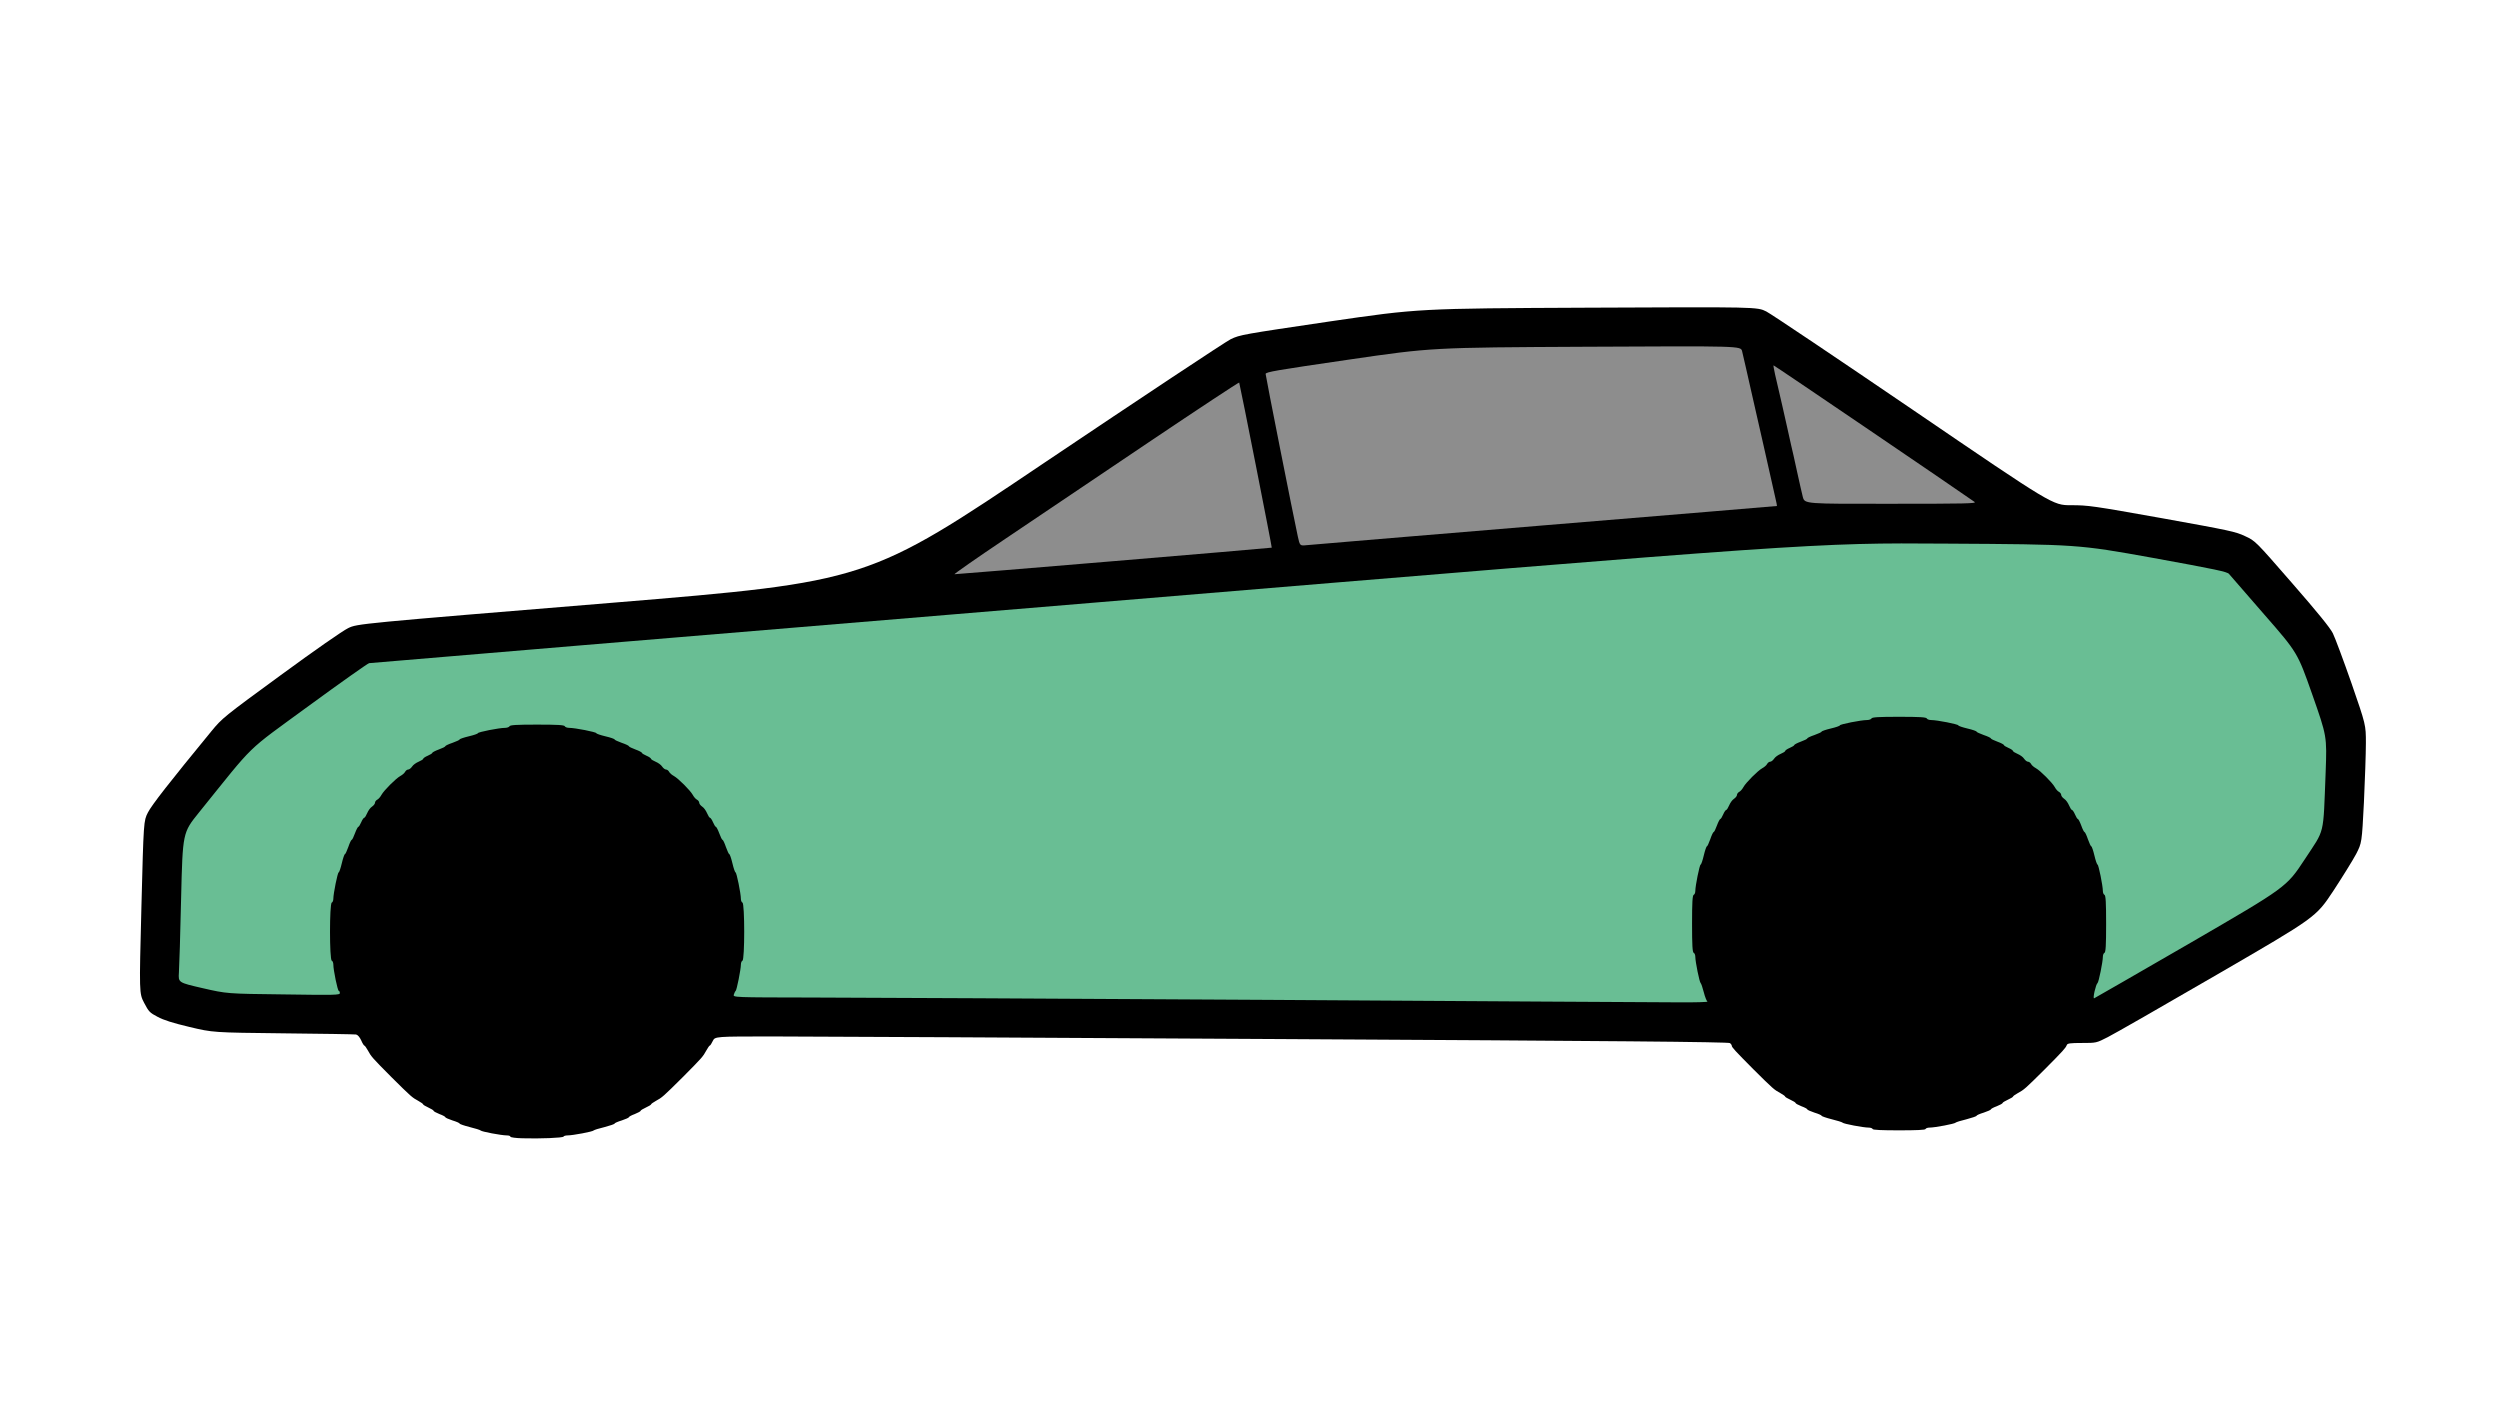
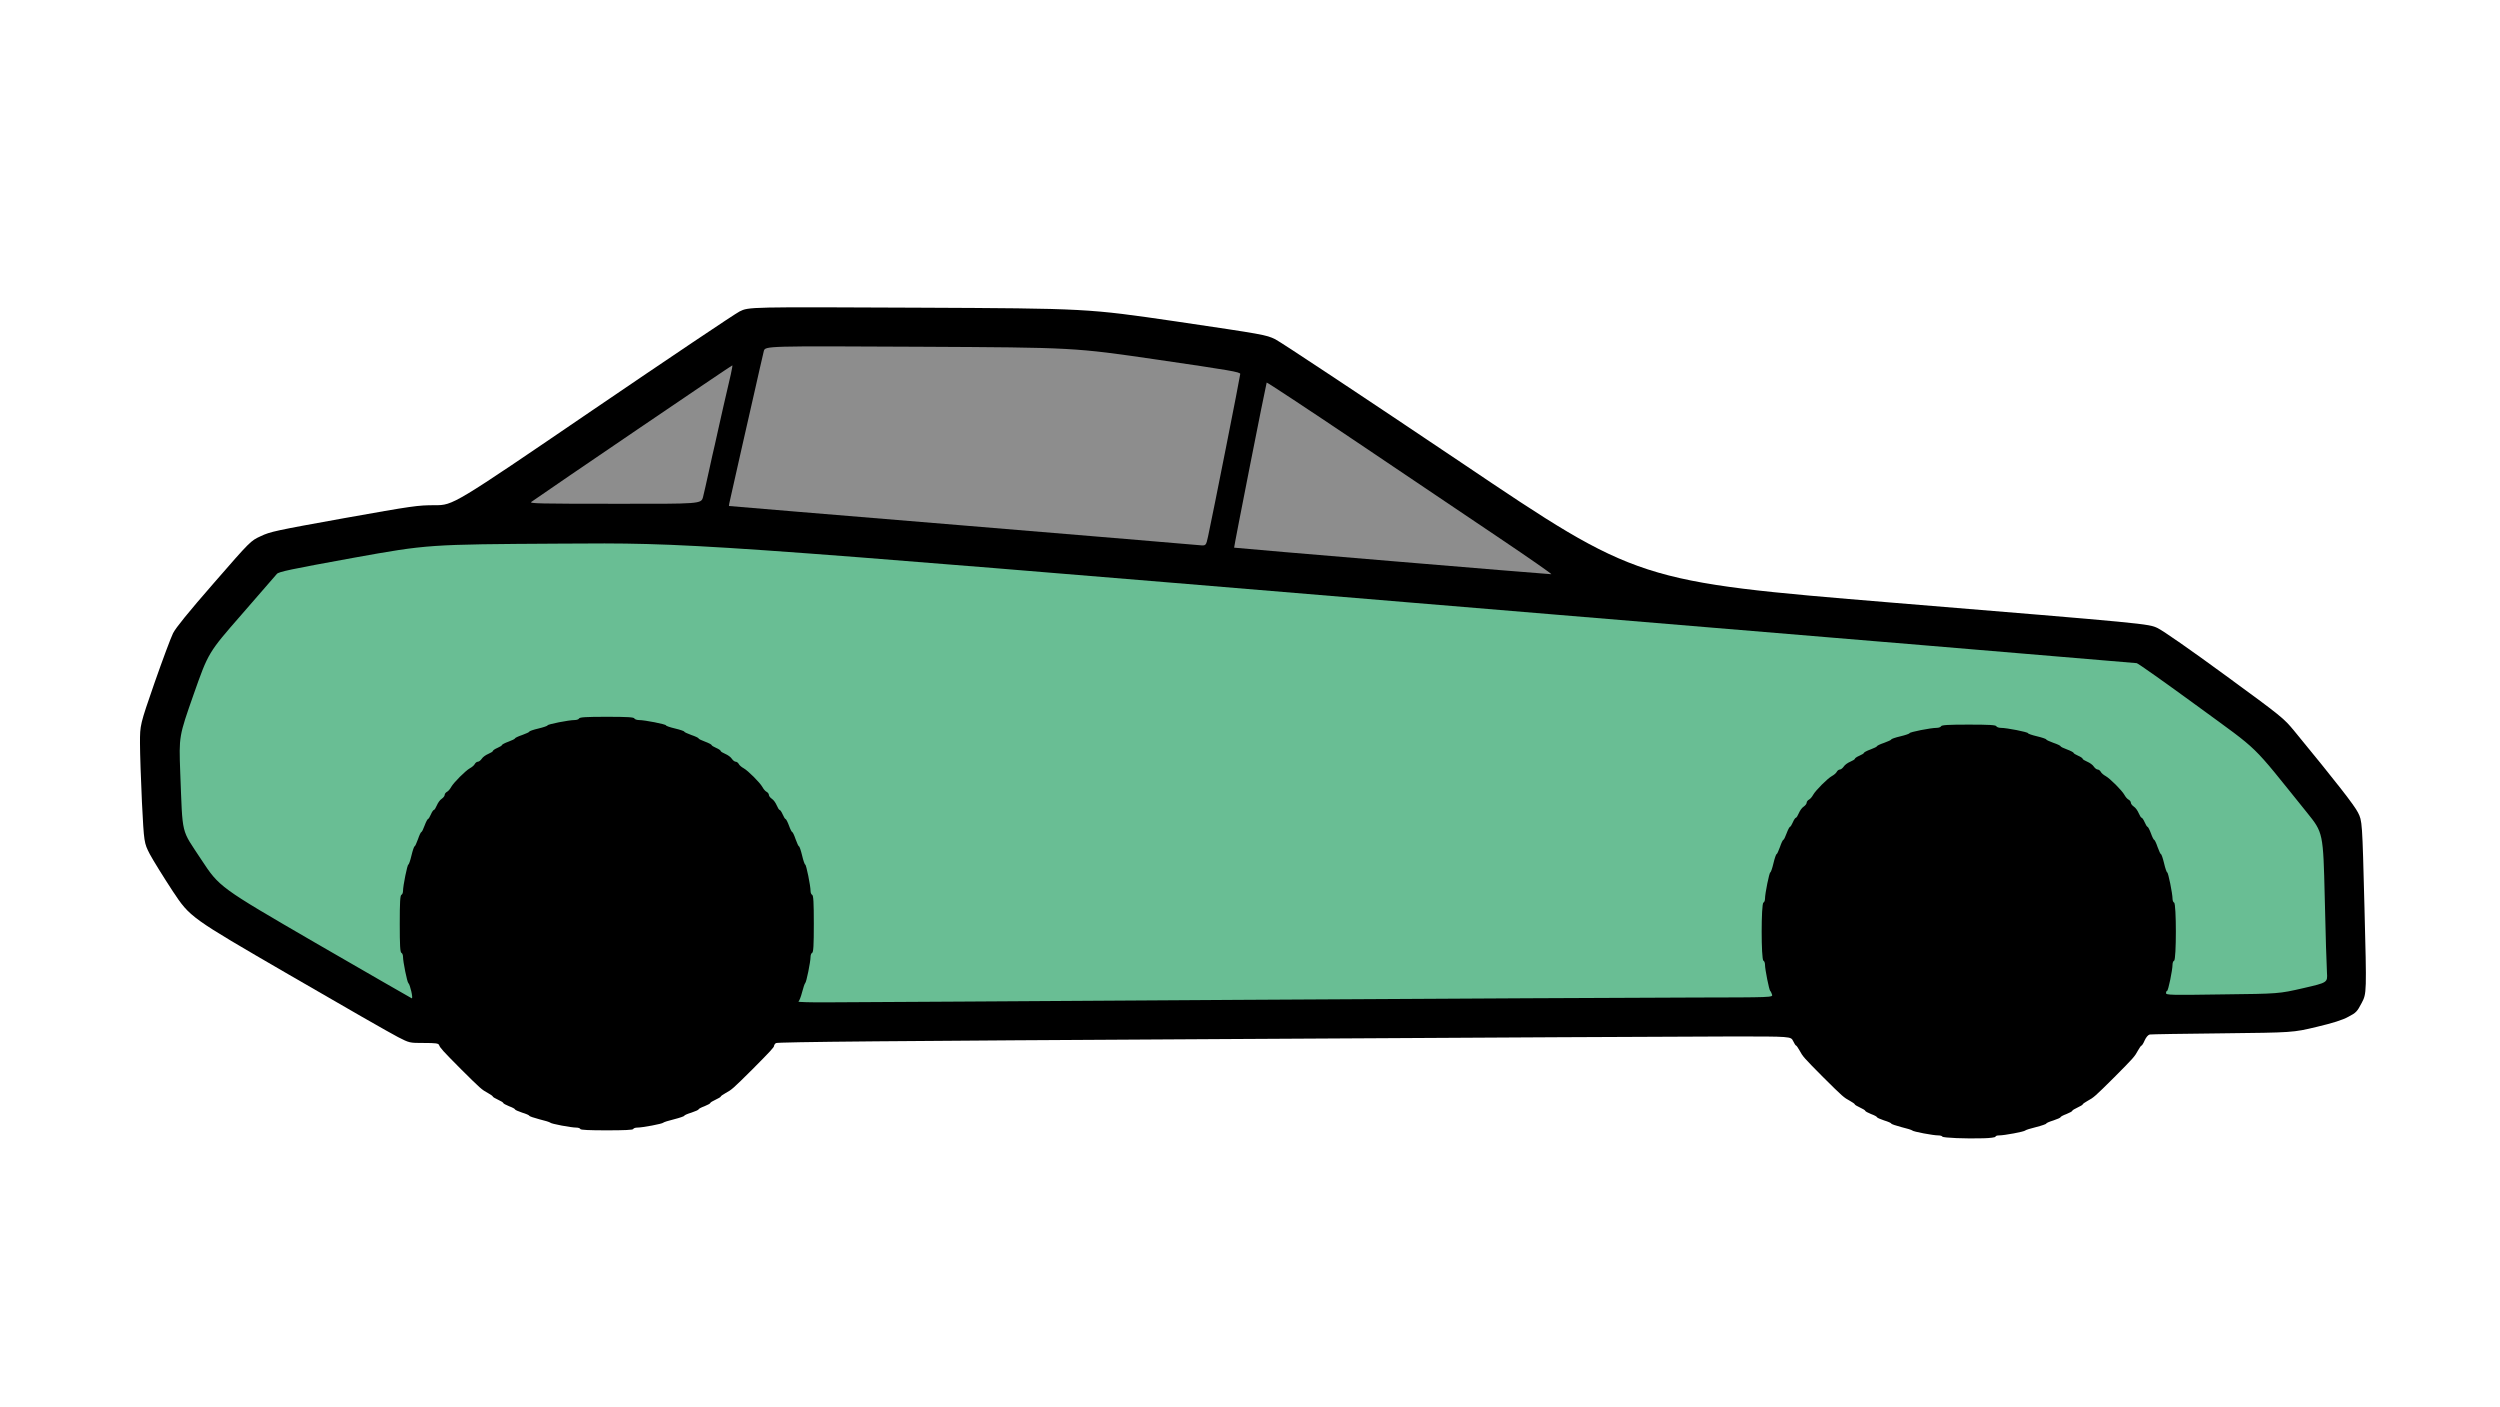
- <svg xmlns="http://www.w3.org/2000/svg" version="1.0" width="1920px" height="1080px" viewBox="0 0 1920 1080" preserveAspectRatio="xMidYMid meet">
-   <g fill="#000000">
-     <path d="M401.3 874.2 c-5.1 -0.1 -9.3 -0.7 -9.3 -1.2 0 -0.6 -1.2 -1 -2.7 -1 -4.2 0 -19.6 -2.9 -20.2 -3.8 -0.4 -0.4 -4.1 -1.6 -8.3 -2.6 -4.3 -1.1 -7.8 -2.3 -7.8 -2.7 0 -0.4 -2.5 -1.5 -5.5 -2.4 -3 -1 -5.5 -2.1 -5.5 -2.5 0 -0.4 -2 -1.5 -4.5 -2.4 -2.5 -1 -4.5 -2.1 -4.5 -2.5 0 -0.4 -1.8 -1.5 -4 -2.5 -2.2 -1 -4 -2.1 -4 -2.4 0 -0.4 -1.7 -1.6 -3.7 -2.7 -4.8 -2.6 -5.6 -3.3 -20.6 -18.2 -14.9 -15 -15.6 -15.8 -18.2 -20.6 -1.1 -2 -2.3 -3.7 -2.7 -3.7 -0.3 0 -1.5 -1.8 -2.4 -4 -1.1 -2.4 -2.6 -4.2 -3.9 -4.5 -1.1 -0.2 -26.3 -0.6 -56 -0.9 -54 -0.6 -54 -0.6 -72 -4.9 -12.6 -3 -20 -5.3 -24.5 -7.8 -6 -3.1 -6.8 -4 -10.3 -10.7 -3.8 -7.3 -3.8 -7.3 -2.1 -73.5 1.7 -66.2 1.7 -66.2 5 -72.7 2.9 -5.7 16.3 -22.9 48.9 -62.6 8.1 -9.8 9.2 -10.8 53 -42.8 26.9 -19.7 47.6 -34.1 51.9 -36.2 7.1 -3.4 7.1 -3.4 203.1 -19.5 196 -16.2 196 -16.2 331.7 -107.6 74.7 -50.2 139.1 -92.9 143 -94.8 7.1 -3.4 8.9 -3.7 75.8 -13.6 68.5 -10 68.5 -10 198.5 -10.6 130 -0.6 130 -0.6 137 2.9 3.9 2 54.9 36.3 113.5 76.2 106.5 72.6 106.5 72.6 120.5 72.6 13.2 0 16.7 0.5 70 10 52.1 9.4 56.5 10.3 63.8 13.8 7.8 3.6 7.8 3.6 36 36 19.7 22.6 29.1 34.2 31.3 38.5 1.7 3.4 8.1 20.6 14.3 38.3 11.1 32.1 11.1 32.1 11.1 46.1 0 7.8 -0.7 28.2 -1.5 45.4 -1.6 31.2 -1.6 31.2 -6 39.8 -2.5 4.7 -10.5 17.6 -17.7 28.6 -13.3 20 -13.3 20 -88.8 63.8 -41.5 24.1 -79.4 45.8 -84.2 48.2 -8.8 4.5 -8.8 4.5 -19.8 4.5 -9.3 0 -11.2 0.3 -11.7 1.6 -0.9 2.3 -2.7 4.3 -17 18.7 -15 14.9 -15.8 15.6 -20.6 18.2 -2 1.1 -3.7 2.3 -3.7 2.7 0 0.3 -1.8 1.4 -4 2.4 -2.2 1 -4 2.1 -4 2.5 0 0.4 -2 1.5 -4.5 2.5 -2.5 0.9 -4.5 2 -4.5 2.4 0 0.4 -2.5 1.5 -5.5 2.5 -3 0.9 -5.5 2 -5.5 2.4 0 0.4 -3.5 1.6 -7.7 2.7 -4.3 1 -8 2.2 -8.4 2.6 -0.6 0.9 -16 3.8 -20.1 3.8 -1.4 0 -2.8 0.5 -3 1.1 -0.2 0.7 -7 1 -20.3 1 -13.3 0 -20.1 -0.3 -20.3 -1 -0.2 -0.6 -1.6 -1.1 -3 -1.1 -4.1 0 -19.5 -2.9 -20.1 -3.8 -0.4 -0.4 -4.1 -1.6 -8.3 -2.6 -4.3 -1.1 -7.8 -2.3 -7.8 -2.7 0 -0.4 -2.5 -1.5 -5.5 -2.4 -3 -1 -5.5 -2.1 -5.5 -2.5 0 -0.4 -2 -1.5 -4.5 -2.4 -2.5 -1 -4.5 -2.1 -4.5 -2.5 0 -0.4 -1.8 -1.5 -4 -2.5 -2.2 -1 -4 -2.1 -4 -2.4 0 -0.4 -1.7 -1.6 -3.7 -2.7 -4.8 -2.6 -5.6 -3.3 -20.6 -18.2 -14.2 -14.3 -16.7 -17 -16.7 -18.2 0 -0.5 -0.6 -1.4 -1.4 -2 -1 -0.9 -90.6 -1.7 -345.7 -3.1 -189.4 -1.1 -364.5 -2 -389.1 -2 -44.7 0 -44.7 0 -46.4 3.5 -0.9 1.9 -1.9 3.5 -2.3 3.5 -0.3 0 -1.5 1.7 -2.6 3.7 -2.6 4.8 -3.3 5.6 -18.2 20.6 -15 14.9 -15.8 15.6 -20.6 18.2 -2 1.1 -3.7 2.3 -3.7 2.7 0 0.3 -1.8 1.4 -4 2.4 -2.2 1 -4 2.1 -4 2.5 0 0.4 -2 1.5 -4.5 2.5 -2.5 0.9 -4.5 2 -4.5 2.4 0 0.4 -2.5 1.5 -5.5 2.5 -3 0.9 -5.5 2 -5.5 2.4 0 0.4 -3.5 1.6 -7.7 2.7 -4.3 1 -8 2.2 -8.4 2.6 -0.6 0.9 -16 3.8 -20.1 3.8 -1.4 0 -2.8 0.4 -3 0.9 -0.4 1 -18.2 1.7 -31.5 1.3z" />
+ <svg xmlns="http://www.w3.org/2000/svg" version="1.0" width="1920px" height="1080px" viewBox="0 0 1920 1080" preserveAspectRatio="xMidYMid meet" id="svg18">
+   <defs id="defs22" />
+   <g fill="#000000" id="g4" transform="matrix(-1,0,0,1,1924.51,0)">
+     <path d="m 401.3,874.2 c -5.1,-0.1 -9.3,-0.7 -9.3,-1.2 0,-0.6 -1.2,-1 -2.7,-1 -4.2,0 -19.6,-2.9 -20.2,-3.8 -0.4,-0.4 -4.1,-1.6 -8.3,-2.6 -4.3,-1.1 -7.8,-2.3 -7.8,-2.7 0,-0.4 -2.5,-1.5 -5.5,-2.4 -3,-1 -5.5,-2.1 -5.5,-2.5 0,-0.4 -2,-1.5 -4.5,-2.4 -2.5,-1 -4.5,-2.1 -4.5,-2.5 0,-0.4 -1.8,-1.5 -4,-2.5 -2.2,-1 -4,-2.1 -4,-2.4 0,-0.4 -1.7,-1.6 -3.7,-2.7 -4.8,-2.6 -5.6,-3.3 -20.6,-18.2 -14.9,-15 -15.6,-15.8 -18.2,-20.6 -1.1,-2 -2.3,-3.7 -2.7,-3.7 -0.3,0 -1.5,-1.8 -2.4,-4 -1.1,-2.4 -2.6,-4.2 -3.9,-4.5 -1.1,-0.2 -26.3,-0.6 -56,-0.9 -54,-0.6 -54,-0.6 -72,-4.9 -12.6,-3 -20,-5.3 -24.5,-7.8 -6,-3.1 -6.8,-4 -10.3,-10.7 -3.8,-7.3 -3.8,-7.3 -2.1,-73.5 1.7,-66.2 1.7,-66.2 5,-72.7 2.9,-5.7 16.3,-22.9 48.9,-62.6 8.1,-9.8 9.2,-10.8 53,-42.8 26.9,-19.7 47.6,-34.1 51.9,-36.2 7.1,-3.4 7.1,-3.4 203.1,-19.5 196,-16.2 196,-16.2 331.7,-107.6 74.7,-50.2 139.1,-92.9 143,-94.8 7.1,-3.4 8.9,-3.7 75.8,-13.6 68.5,-10 68.5,-10 198.5,-10.6 130,-0.6 130,-0.6 137,2.9 3.9,2 54.9,36.3 113.5,76.2 106.5,72.6 106.5,72.6 120.5,72.6 13.2,0 16.7,0.5 70,10 52.1,9.4 56.5,10.3 63.8,13.8 7.8,3.6 7.8,3.6 36,36 19.7,22.6 29.1,34.2 31.3,38.5 1.7,3.4 8.1,20.6 14.3,38.3 11.1,32.1 11.1,32.1 11.1,46.1 0,7.8 -0.7,28.2 -1.5,45.4 -1.6,31.2 -1.6,31.2 -6,39.8 -2.5,4.7 -10.5,17.6 -17.7,28.6 -13.3,20 -13.3,20 -88.8,63.8 -41.5,24.1 -79.4,45.8 -84.2,48.2 -8.8,4.5 -8.8,4.5 -19.8,4.5 -9.3,0 -11.2,0.3 -11.7,1.6 -0.9,2.3 -2.7,4.3 -17,18.7 -15,14.9 -15.8,15.6 -20.6,18.2 -2,1.1 -3.7,2.3 -3.7,2.7 0,0.3 -1.8,1.4 -4,2.4 -2.2,1 -4,2.1 -4,2.5 0,0.4 -2,1.5 -4.5,2.5 -2.5,0.9 -4.5,2 -4.5,2.4 0,0.4 -2.5,1.5 -5.5,2.5 -3,0.9 -5.5,2 -5.5,2.4 0,0.4 -3.5,1.6 -7.7,2.7 -4.3,1 -8,2.2 -8.4,2.6 -0.6,0.9 -16,3.8 -20.1,3.8 -1.4,0 -2.8,0.5 -3,1.1 -0.2,0.7 -7,1 -20.3,1 -13.3,0 -20.1,-0.3 -20.3,-1 -0.2,-0.6 -1.6,-1.1 -3,-1.1 -4.1,0 -19.5,-2.9 -20.1,-3.8 -0.4,-0.4 -4.1,-1.6 -8.3,-2.6 -4.3,-1.1 -7.8,-2.3 -7.8,-2.7 0,-0.4 -2.5,-1.5 -5.5,-2.4 -3,-1 -5.5,-2.1 -5.5,-2.5 0,-0.4 -2,-1.5 -4.5,-2.4 -2.5,-1 -4.5,-2.1 -4.5,-2.5 0,-0.4 -1.8,-1.5 -4,-2.5 -2.2,-1 -4,-2.1 -4,-2.4 0,-0.4 -1.7,-1.6 -3.7,-2.7 -4.8,-2.6 -5.6,-3.3 -20.6,-18.2 -14.2,-14.3 -16.7,-17 -16.7,-18.2 0,-0.5 -0.6,-1.4 -1.4,-2 -1,-0.9 -90.6,-1.7 -345.7,-3.1 -189.4,-1.1 -364.5,-2 -389.1,-2 -44.7,0 -44.7,0 -46.4,3.5 -0.9,1.9 -1.9,3.5 -2.3,3.5 -0.3,0 -1.5,1.7 -2.6,3.7 -2.6,4.8 -3.3,5.6 -18.2,20.6 -15,14.9 -15.8,15.6 -20.6,18.2 -2,1.1 -3.7,2.3 -3.7,2.7 0,0.3 -1.8,1.4 -4,2.4 -2.2,1 -4,2.1 -4,2.5 0,0.4 -2,1.5 -4.5,2.5 -2.5,0.9 -4.5,2 -4.5,2.4 0,0.4 -2.5,1.5 -5.5,2.5 -3,0.9 -5.5,2 -5.5,2.4 0,0.4 -3.5,1.6 -7.7,2.7 -4.3,1 -8,2.2 -8.4,2.6 -0.6,0.9 -16,3.8 -20.1,3.8 -1.4,0 -2.8,0.4 -3,0.9 -0.4,1 -18.2,1.7 -31.5,1.3 z" id="path2" />
  </g>
-   <g fill="#8d8d8d">
-     <path d="M772.1 413.8 c22.2 -15 71.7 -48.3 109.9 -74 38.2 -25.7 69.6 -46.4 69.7 -46 0.9 2.9 25.3 126.6 25 126.8 -0.2 0.3 -240.7 20.4 -243.6 20.4 -0.8 0 16.7 -12.2 39 -27.2z" />
-     <path d="M996.7 411.9 c-3.6 -16.6 -24.7 -123.1 -24.7 -124.7 0 -1.5 7.7 -2.8 63.8 -11 63.7 -9.3 63.7 -9.3 182.4 -9.9 118.6 -0.6 118.6 -0.6 119.7 3.3 0.5 2.1 1.9 8.2 3.1 13.4 1.1 5.2 2.7 12.2 3.5 15.5 0.8 3.3 3 13.2 5 22 2 8.8 4.2 18.7 5 22 0.8 3.3 2.8 12.3 4.5 20 1.7 7.7 3.7 16.7 4.5 20 0.8 3.3 1.3 6 1.2 6.1 -0.1 0.1 -80.3 6.7 -178.2 14.8 -97.9 8.1 -180.3 15 -183.1 15.3 -5.1 0.5 -5.1 0.5 -6.7 -6.8z" />
-     <path d="M1384.6 381.8 c-0.7 -2.9 -2.8 -11.8 -4.5 -19.8 -1.7 -8 -3.8 -17.2 -4.6 -20.5 -0.7 -3.3 -2.1 -9.4 -3 -13.5 -0.9 -4.1 -2.5 -11.3 -3.6 -16 -5.6 -23.6 -7.2 -31.1 -6.8 -31.4 0.3 -0.2 141.7 95.9 154.4 104.9 1.7 1.2 -6.7 1.4 -64.2 1.4 -66.2 0.1 -66.2 0.1 -67.7 -5.1z" />
+   <g fill="#8d8d8d" id="g12" transform="matrix(-1,0,0,1,1924.51,0)">
+     <path d="m 772.1,413.8 c 22.2,-15 71.7,-48.3 109.9,-74 38.2,-25.7 69.6,-46.4 69.7,-46 0.9,2.9 25.3,126.6 25,126.8 -0.2,0.3 -240.7,20.4 -243.6,20.4 -0.8,0 16.7,-12.2 39,-27.2 z" id="path6" />
+     <path d="M 996.7,411.9 C 993.1,395.3 972,288.8 972,287.2 c 0,-1.5 7.7,-2.8 63.8,-11 63.7,-9.3 63.7,-9.3 182.4,-9.9 118.6,-0.6 118.6,-0.6 119.7,3.3 0.5,2.1 1.9,8.2 3.1,13.4 1.1,5.2 2.7,12.2 3.5,15.5 0.8,3.3 3,13.2 5,22 2,8.8 4.2,18.7 5,22 0.8,3.3 2.8,12.3 4.5,20 1.7,7.7 3.7,16.7 4.5,20 0.8,3.3 1.3,6 1.2,6.1 -0.1,0.1 -80.3,6.7 -178.2,14.8 -97.9,8.1 -180.3,15 -183.1,15.3 -5.1,0.5 -5.1,0.5 -6.7,-6.8 z" id="path8" />
+     <path d="m 1384.6,381.8 c -0.7,-2.9 -2.8,-11.8 -4.5,-19.8 -1.7,-8 -3.8,-17.2 -4.6,-20.5 -0.7,-3.3 -2.1,-9.4 -3,-13.5 -0.9,-4.1 -2.5,-11.3 -3.6,-16 -5.6,-23.6 -7.2,-31.1 -6.8,-31.4 0.3,-0.2 141.7,95.9 154.4,104.9 1.7,1.2 -6.7,1.4 -64.2,1.4 -66.2,0.1 -66.2,0.1 -67.7,-5.1 z" id="path10" />
  </g>
-   <g fill="#69be94">
-     <path d="M974.5 767.9 c-160 -0.9 -318.1 -1.8 -351.3 -1.8 -60.3 -0.1 -60.3 -0.1 -59.6 -2.3 0.4 -1.3 1 -2.5 1.4 -2.8 0.8 -0.6 4 -16.5 4 -20.2 0 -1.4 0.6 -2.8 1.2 -3 1.8 -0.6 1.8 -44 0 -44.6 -0.6 -0.2 -1.2 -1.5 -1.2 -2.9 0 -4 -3.3 -20.3 -4.1 -20.3 -0.4 0 -1.5 -3.1 -2.4 -7 -0.9 -3.8 -2 -7 -2.4 -7 -0.4 0 -1.5 -2.5 -2.6 -5.5 -1 -3 -2.2 -5.5 -2.6 -5.5 -0.4 0 -1.5 -2.2 -2.5 -5 -1 -2.7 -2.2 -5 -2.6 -5 -0.4 0 -1.4 -1.6 -2.2 -3.5 -0.8 -1.9 -1.9 -3.5 -2.4 -3.5 -0.4 0 -1.4 -1.6 -2.2 -3.5 -0.8 -1.9 -2.4 -4.2 -3.7 -5 -1.3 -0.9 -2.3 -2.2 -2.3 -3 0 -0.8 -0.8 -1.9 -1.8 -2.4 -1 -0.5 -2.4 -2.2 -3.2 -3.7 -1.9 -3.4 -11 -12.5 -14.4 -14.4 -1.5 -0.8 -3.2 -2.2 -3.7 -3.2 -0.5 -1 -1.6 -1.8 -2.4 -1.8 -0.8 0 -2.1 -1 -3 -2.3 -0.8 -1.3 -3.1 -2.9 -5 -3.7 -1.9 -0.8 -3.5 -1.8 -3.5 -2.2 0 -0.5 -1.6 -1.6 -3.5 -2.4 -1.9 -0.8 -3.5 -1.8 -3.5 -2.2 0 -0.4 -2.2 -1.6 -5 -2.6 -2.7 -1 -5 -2.1 -5 -2.5 0 -0.4 -2.5 -1.6 -5.5 -2.6 -3 -1.1 -5.5 -2.2 -5.5 -2.6 0 -0.4 -3.1 -1.5 -7 -2.4 -3.8 -0.9 -7 -2 -7 -2.4 0 -0.9 -16.4 -4.1 -20.8 -4.1 -1.6 0 -3.2 -0.6 -3.4 -1.2 -0.4 -1 -5.5 -1.3 -21.3 -1.3 -15.8 0 -20.9 0.3 -21.2 1.3 -0.3 0.6 -1.9 1.2 -3.5 1.2 -4.4 0 -20.8 3.2 -20.8 4.1 0 0.4 -3.1 1.5 -7 2.4 -3.8 0.9 -7 2 -7 2.4 0 0.4 -2.5 1.5 -5.5 2.6 -3 1 -5.5 2.2 -5.5 2.6 0 0.4 -2.2 1.5 -5 2.5 -2.7 1 -5 2.2 -5 2.6 0 0.4 -1.6 1.4 -3.5 2.2 -1.9 0.8 -3.5 1.9 -3.5 2.4 0 0.4 -1.6 1.4 -3.5 2.2 -1.9 0.8 -4.2 2.4 -5 3.7 -0.9 1.3 -2.2 2.3 -3 2.3 -0.8 0 -1.9 0.8 -2.4 1.8 -0.5 1 -2.2 2.4 -3.7 3.2 -3.4 1.9 -12.5 11 -14.4 14.4 -0.8 1.5 -2.2 3.2 -3.2 3.7 -1 0.5 -1.8 1.6 -1.8 2.4 0 0.8 -1 2.1 -2.3 3 -1.3 0.8 -2.9 3.1 -3.7 5 -0.8 1.9 -1.8 3.5 -2.2 3.5 -0.5 0 -1.6 1.6 -2.4 3.5 -0.8 1.9 -1.8 3.5 -2.2 3.5 -0.4 0 -1.6 2.3 -2.6 5 -1 2.8 -2.1 5 -2.5 5 -0.4 0 -1.6 2.5 -2.6 5.5 -1.1 3 -2.2 5.5 -2.6 5.5 -0.4 0 -1.5 3.2 -2.4 7 -0.9 3.9 -2 7 -2.4 7 -0.8 0 -4.1 16.3 -4.1 20.3 0 1.4 -0.6 2.7 -1.2 2.9 -1.8 0.6 -1.8 44 0 44.6 0.6 0.2 1.2 1.5 1.2 2.9 0 4.3 3.3 20.3 4.2 20.3 0.4 0 0.8 0.7 0.8 1.7 0 1.5 -3.5 1.6 -43.4 1 -43.3 -0.5 -43.3 -0.5 -62 -4.8 -18.7 -4.3 -18.7 -4.3 -18.2 -11.9 0.3 -4.1 1.1 -30 1.7 -57.5 1.2 -50 1.2 -50 13.7 -65.5 44.3 -54.9 34.5 -45.4 84.2 -81.8 24.5 -17.9 45.4 -32.7 46.5 -32.9 1.1 -0.2 251.3 -21.1 556 -46.4 554 -46.1 554 -46.1 655.2 -45.4 101.1 0.6 101.1 0.6 158.4 10.9 48.9 8.9 57.4 10.7 58.8 12.4 0.9 1.1 13.1 15.1 27.1 31.2 25.5 29.2 25.5 29.2 36.8 61.3 11.3 32.2 11.3 32.2 10.3 59.7 -2 50.2 -0.3 42.9 -16.2 67.2 -13.9 21.1 -13.9 21.1 -87.1 63.6 -40.3 23.3 -73.8 42.6 -74.5 42.9 -1.3 0.5 1.3 -10.8 2.6 -11.7 0.9 -0.6 4.1 -16.4 4.1 -20.2 0 -1.4 0.6 -2.8 1.2 -3 1 -0.4 1.3 -5.8 1.3 -22.3 0 -16.5 -0.3 -21.9 -1.3 -22.3 -0.6 -0.2 -1.2 -1.5 -1.2 -2.9 0 -4 -3.3 -20.3 -4.1 -20.3 -0.4 0 -1.5 -3.1 -2.4 -7 -0.9 -3.8 -2 -7 -2.4 -7 -0.4 0 -1.5 -2.5 -2.6 -5.5 -1 -3 -2.2 -5.5 -2.6 -5.5 -0.4 0 -1.5 -2.2 -2.5 -5 -1 -2.7 -2.2 -5 -2.6 -5 -0.4 0 -1.4 -1.6 -2.2 -3.5 -0.8 -1.9 -1.9 -3.5 -2.4 -3.5 -0.4 0 -1.4 -1.6 -2.2 -3.5 -0.8 -1.9 -2.4 -4.2 -3.7 -5 -1.3 -0.9 -2.3 -2.2 -2.3 -3 0 -0.8 -0.8 -1.9 -1.8 -2.4 -1 -0.5 -2.4 -2.2 -3.2 -3.7 -1.9 -3.4 -11 -12.5 -14.4 -14.4 -1.5 -0.8 -3.2 -2.2 -3.7 -3.2 -0.5 -1 -1.6 -1.8 -2.4 -1.8 -0.8 0 -2.1 -1 -3 -2.3 -0.8 -1.3 -3.1 -2.9 -5 -3.7 -1.9 -0.8 -3.5 -1.8 -3.5 -2.2 0 -0.5 -1.6 -1.6 -3.5 -2.4 -1.9 -0.8 -3.5 -1.8 -3.5 -2.2 0 -0.4 -2.2 -1.6 -5 -2.6 -2.7 -1 -5 -2.1 -5 -2.5 0 -0.4 -2.5 -1.6 -5.5 -2.6 -3 -1.1 -5.5 -2.2 -5.5 -2.6 0 -0.4 -3.1 -1.5 -7 -2.4 -3.8 -0.9 -7 -2 -7 -2.4 0 -0.9 -16.4 -4.1 -20.8 -4.1 -1.6 0 -3.2 -0.6 -3.4 -1.2 -0.4 -1 -5.5 -1.3 -21.3 -1.3 -15.8 0 -20.9 0.3 -21.2 1.3 -0.3 0.6 -1.9 1.2 -3.5 1.2 -4.4 0 -20.8 3.2 -20.8 4.1 0 0.4 -3.1 1.5 -7 2.4 -3.8 0.9 -7 2 -7 2.4 0 0.4 -2.5 1.5 -5.5 2.6 -3 1 -5.5 2.2 -5.5 2.6 0 0.4 -2.2 1.5 -5 2.5 -2.7 1 -5 2.2 -5 2.6 0 0.4 -1.6 1.4 -3.5 2.2 -1.9 0.8 -3.5 1.9 -3.5 2.4 0 0.4 -1.6 1.4 -3.5 2.2 -1.9 0.8 -4.2 2.4 -5 3.7 -0.9 1.3 -2.2 2.3 -3 2.3 -0.8 0 -1.9 0.8 -2.4 1.8 -0.5 1 -2.2 2.4 -3.7 3.2 -3.4 1.9 -12.5 11 -14.4 14.4 -0.8 1.5 -2.2 3.2 -3.2 3.7 -1 0.5 -1.8 1.6 -1.8 2.4 0 0.8 -1 2.1 -2.3 3 -1.3 0.8 -2.9 3.1 -3.7 5 -0.8 1.9 -1.8 3.5 -2.2 3.5 -0.5 0 -1.6 1.6 -2.4 3.5 -0.8 1.9 -1.8 3.5 -2.2 3.5 -0.4 0 -1.6 2.3 -2.6 5 -1 2.8 -2.1 5 -2.5 5 -0.4 0 -1.6 2.5 -2.6 5.5 -1.1 3 -2.2 5.5 -2.6 5.5 -0.4 0 -1.5 3.2 -2.4 7 -0.9 3.9 -2 7 -2.4 7 -0.8 0 -4.1 16.3 -4.1 20.3 0 1.4 -0.6 2.7 -1.2 2.9 -1 0.4 -1.3 5.8 -1.3 22.3 0 16.5 0.3 21.9 1.3 22.3 0.6 0.2 1.2 1.6 1.2 3 0 3.8 3.2 19.6 4.1 20.2 0.4 0.3 1.5 3.4 2.4 7 0.9 3.6 2.2 6.8 2.8 7.2 0.7 0.4 -9.4 0.7 -22.3 0.6 -12.9 0 -154.4 -0.9 -314.5 -1.9z" />
+   <g fill="#69be94" id="g16" transform="matrix(-1,0,0,1,1924.51,0)">
+     <path d="m 974.5,767.9 c -160,-0.9 -318.1,-1.8 -351.3,-1.8 -60.3,-0.1 -60.3,-0.1 -59.6,-2.3 0.4,-1.3 1,-2.5 1.4,-2.8 0.8,-0.6 4,-16.5 4,-20.2 0,-1.4 0.6,-2.8 1.2,-3 1.8,-0.6 1.8,-44 0,-44.6 -0.6,-0.2 -1.2,-1.5 -1.2,-2.9 0,-4 -3.3,-20.3 -4.1,-20.3 -0.4,0 -1.5,-3.1 -2.4,-7 -0.9,-3.8 -2,-7 -2.4,-7 -0.4,0 -1.5,-2.5 -2.6,-5.5 -1,-3 -2.2,-5.5 -2.6,-5.5 -0.4,0 -1.5,-2.2 -2.5,-5 -1,-2.7 -2.2,-5 -2.6,-5 -0.4,0 -1.4,-1.6 -2.2,-3.5 -0.8,-1.9 -1.9,-3.5 -2.4,-3.5 -0.4,0 -1.4,-1.6 -2.2,-3.5 -0.8,-1.9 -2.4,-4.2 -3.7,-5 -1.3,-0.9 -2.3,-2.2 -2.3,-3 0,-0.8 -0.8,-1.9 -1.8,-2.4 -1,-0.5 -2.4,-2.2 -3.2,-3.7 -1.9,-3.4 -11,-12.5 -14.4,-14.4 -1.5,-0.8 -3.2,-2.2 -3.7,-3.2 -0.5,-1 -1.6,-1.8 -2.4,-1.8 -0.8,0 -2.1,-1 -3,-2.3 -0.8,-1.3 -3.1,-2.9 -5,-3.7 -1.9,-0.8 -3.5,-1.8 -3.5,-2.2 0,-0.5 -1.6,-1.6 -3.5,-2.4 -1.9,-0.8 -3.5,-1.8 -3.5,-2.2 0,-0.4 -2.2,-1.6 -5,-2.6 -2.7,-1 -5,-2.1 -5,-2.5 0,-0.4 -2.5,-1.6 -5.5,-2.6 -3,-1.1 -5.5,-2.2 -5.5,-2.6 0,-0.4 -3.1,-1.5 -7,-2.4 -3.8,-0.9 -7,-2 -7,-2.4 0,-0.9 -16.4,-4.1 -20.8,-4.1 -1.6,0 -3.2,-0.6 -3.4,-1.2 -0.4,-1 -5.5,-1.3 -21.3,-1.3 -15.8,0 -20.9,0.3 -21.2,1.3 -0.3,0.6 -1.9,1.2 -3.5,1.2 -4.4,0 -20.8,3.2 -20.8,4.1 0,0.4 -3.1,1.5 -7,2.4 -3.8,0.9 -7,2 -7,2.4 0,0.4 -2.5,1.5 -5.5,2.6 -3,1 -5.5,2.2 -5.5,2.6 0,0.4 -2.2,1.5 -5,2.5 -2.7,1 -5,2.2 -5,2.6 0,0.4 -1.6,1.4 -3.5,2.2 -1.9,0.8 -3.5,1.9 -3.5,2.4 0,0.4 -1.6,1.4 -3.5,2.2 -1.9,0.8 -4.2,2.4 -5,3.7 -0.9,1.3 -2.2,2.3 -3,2.3 -0.8,0 -1.9,0.8 -2.4,1.8 -0.5,1 -2.2,2.4 -3.7,3.2 -3.4,1.9 -12.5,11 -14.4,14.4 -0.8,1.5 -2.2,3.2 -3.2,3.7 -1,0.5 -1.8,1.6 -1.8,2.4 0,0.8 -1,2.1 -2.3,3 -1.3,0.8 -2.9,3.1 -3.7,5 -0.8,1.9 -1.8,3.5 -2.2,3.5 -0.5,0 -1.6,1.6 -2.4,3.5 -0.8,1.9 -1.8,3.5 -2.2,3.5 -0.4,0 -1.6,2.3 -2.6,5 -1,2.8 -2.1,5 -2.5,5 -0.4,0 -1.6,2.5 -2.6,5.5 -1.1,3 -2.2,5.5 -2.6,5.5 -0.4,0 -1.5,3.2 -2.4,7 -0.9,3.9 -2,7 -2.4,7 -0.8,0 -4.1,16.3 -4.1,20.3 0,1.4 -0.6,2.7 -1.2,2.9 -1.8,0.6 -1.8,44 0,44.6 0.6,0.2 1.2,1.5 1.2,2.9 0,4.3 3.3,20.3 4.2,20.3 0.4,0 0.8,0.7 0.8,1.7 0,1.5 -3.5,1.6 -43.4,1 -43.3,-0.5 -43.3,-0.5 -62,-4.8 -18.7,-4.3 -18.7,-4.3 -18.2,-11.9 0.3,-4.1 1.1,-30 1.7,-57.5 1.2,-50 1.2,-50 13.7,-65.5 44.3,-54.9 34.5,-45.4 84.2,-81.8 24.5,-17.9 45.4,-32.7 46.5,-32.9 1.1,-0.2 251.3,-21.1 556,-46.4 554,-46.1 554,-46.1 655.2,-45.4 101.1,0.6 101.1,0.6 158.4,10.9 48.9,8.9 57.4,10.7 58.8,12.4 0.9,1.1 13.1,15.1 27.1,31.2 25.5,29.2 25.5,29.2 36.8,61.3 11.3,32.2 11.3,32.2 10.3,59.7 -2,50.2 -0.3,42.9 -16.2,67.2 -13.9,21.1 -13.9,21.1 -87.1,63.6 -40.3,23.3 -73.8,42.6 -74.5,42.9 -1.3,0.5 1.3,-10.8 2.6,-11.7 0.9,-0.6 4.1,-16.4 4.1,-20.2 0,-1.4 0.6,-2.8 1.2,-3 1,-0.4 1.3,-5.8 1.3,-22.3 0,-16.5 -0.3,-21.9 -1.3,-22.3 -0.6,-0.2 -1.2,-1.5 -1.2,-2.9 0,-4 -3.3,-20.3 -4.1,-20.3 -0.4,0 -1.5,-3.1 -2.4,-7 -0.9,-3.8 -2,-7 -2.4,-7 -0.4,0 -1.5,-2.5 -2.6,-5.5 -1,-3 -2.2,-5.5 -2.6,-5.5 -0.4,0 -1.5,-2.2 -2.5,-5 -1,-2.7 -2.2,-5 -2.6,-5 -0.4,0 -1.4,-1.6 -2.2,-3.5 -0.8,-1.9 -1.9,-3.5 -2.4,-3.5 -0.4,0 -1.4,-1.6 -2.2,-3.5 -0.8,-1.9 -2.4,-4.2 -3.7,-5 -1.3,-0.9 -2.3,-2.2 -2.3,-3 0,-0.8 -0.8,-1.9 -1.8,-2.4 -1,-0.5 -2.4,-2.2 -3.2,-3.7 -1.9,-3.4 -11,-12.5 -14.4,-14.4 -1.5,-0.8 -3.2,-2.2 -3.7,-3.2 -0.5,-1 -1.6,-1.8 -2.4,-1.8 -0.8,0 -2.1,-1 -3,-2.3 -0.8,-1.3 -3.1,-2.9 -5,-3.7 -1.9,-0.8 -3.5,-1.8 -3.5,-2.2 0,-0.5 -1.6,-1.6 -3.5,-2.4 -1.9,-0.8 -3.5,-1.8 -3.5,-2.2 0,-0.4 -2.2,-1.6 -5,-2.6 -2.7,-1 -5,-2.1 -5,-2.5 0,-0.4 -2.5,-1.6 -5.5,-2.6 -3,-1.1 -5.5,-2.2 -5.5,-2.6 0,-0.4 -3.1,-1.5 -7,-2.4 -3.8,-0.9 -7,-2 -7,-2.4 0,-0.9 -16.4,-4.1 -20.8,-4.1 -1.6,0 -3.2,-0.6 -3.4,-1.2 -0.4,-1 -5.5,-1.3 -21.3,-1.3 -15.8,0 -20.9,0.3 -21.2,1.3 -0.3,0.6 -1.9,1.2 -3.5,1.2 -4.4,0 -20.8,3.2 -20.8,4.1 0,0.4 -3.1,1.5 -7,2.4 -3.8,0.9 -7,2 -7,2.4 0,0.4 -2.5,1.5 -5.5,2.6 -3,1 -5.5,2.2 -5.5,2.6 0,0.4 -2.2,1.5 -5,2.5 -2.7,1 -5,2.2 -5,2.6 0,0.4 -1.6,1.4 -3.5,2.2 -1.9,0.8 -3.5,1.9 -3.5,2.4 0,0.4 -1.6,1.4 -3.5,2.2 -1.9,0.8 -4.2,2.4 -5,3.7 -0.9,1.3 -2.2,2.3 -3,2.3 -0.8,0 -1.9,0.8 -2.4,1.8 -0.5,1 -2.2,2.4 -3.7,3.2 -3.4,1.9 -12.5,11 -14.4,14.4 -0.8,1.5 -2.2,3.2 -3.2,3.7 -1,0.5 -1.8,1.6 -1.8,2.4 0,0.8 -1,2.1 -2.3,3 -1.3,0.8 -2.9,3.1 -3.7,5 -0.8,1.9 -1.8,3.5 -2.2,3.5 -0.5,0 -1.6,1.6 -2.4,3.5 -0.8,1.9 -1.8,3.5 -2.2,3.5 -0.4,0 -1.6,2.3 -2.6,5 -1,2.8 -2.1,5 -2.5,5 -0.4,0 -1.6,2.5 -2.6,5.5 -1.1,3 -2.2,5.5 -2.6,5.5 -0.4,0 -1.5,3.2 -2.4,7 -0.9,3.9 -2,7 -2.4,7 -0.8,0 -4.1,16.3 -4.1,20.3 0,1.4 -0.6,2.7 -1.2,2.9 -1,0.4 -1.3,5.8 -1.3,22.3 0,16.5 0.3,21.9 1.3,22.3 0.6,0.2 1.2,1.6 1.2,3 0,3.8 3.2,19.6 4.1,20.2 0.4,0.3 1.5,3.4 2.4,7 0.9,3.6 2.2,6.8 2.8,7.2 0.7,0.4 -9.4,0.7 -22.3,0.6 -12.9,0 -154.4,-0.9 -314.5,-1.9 z" id="path14" />
  </g>
</svg>
